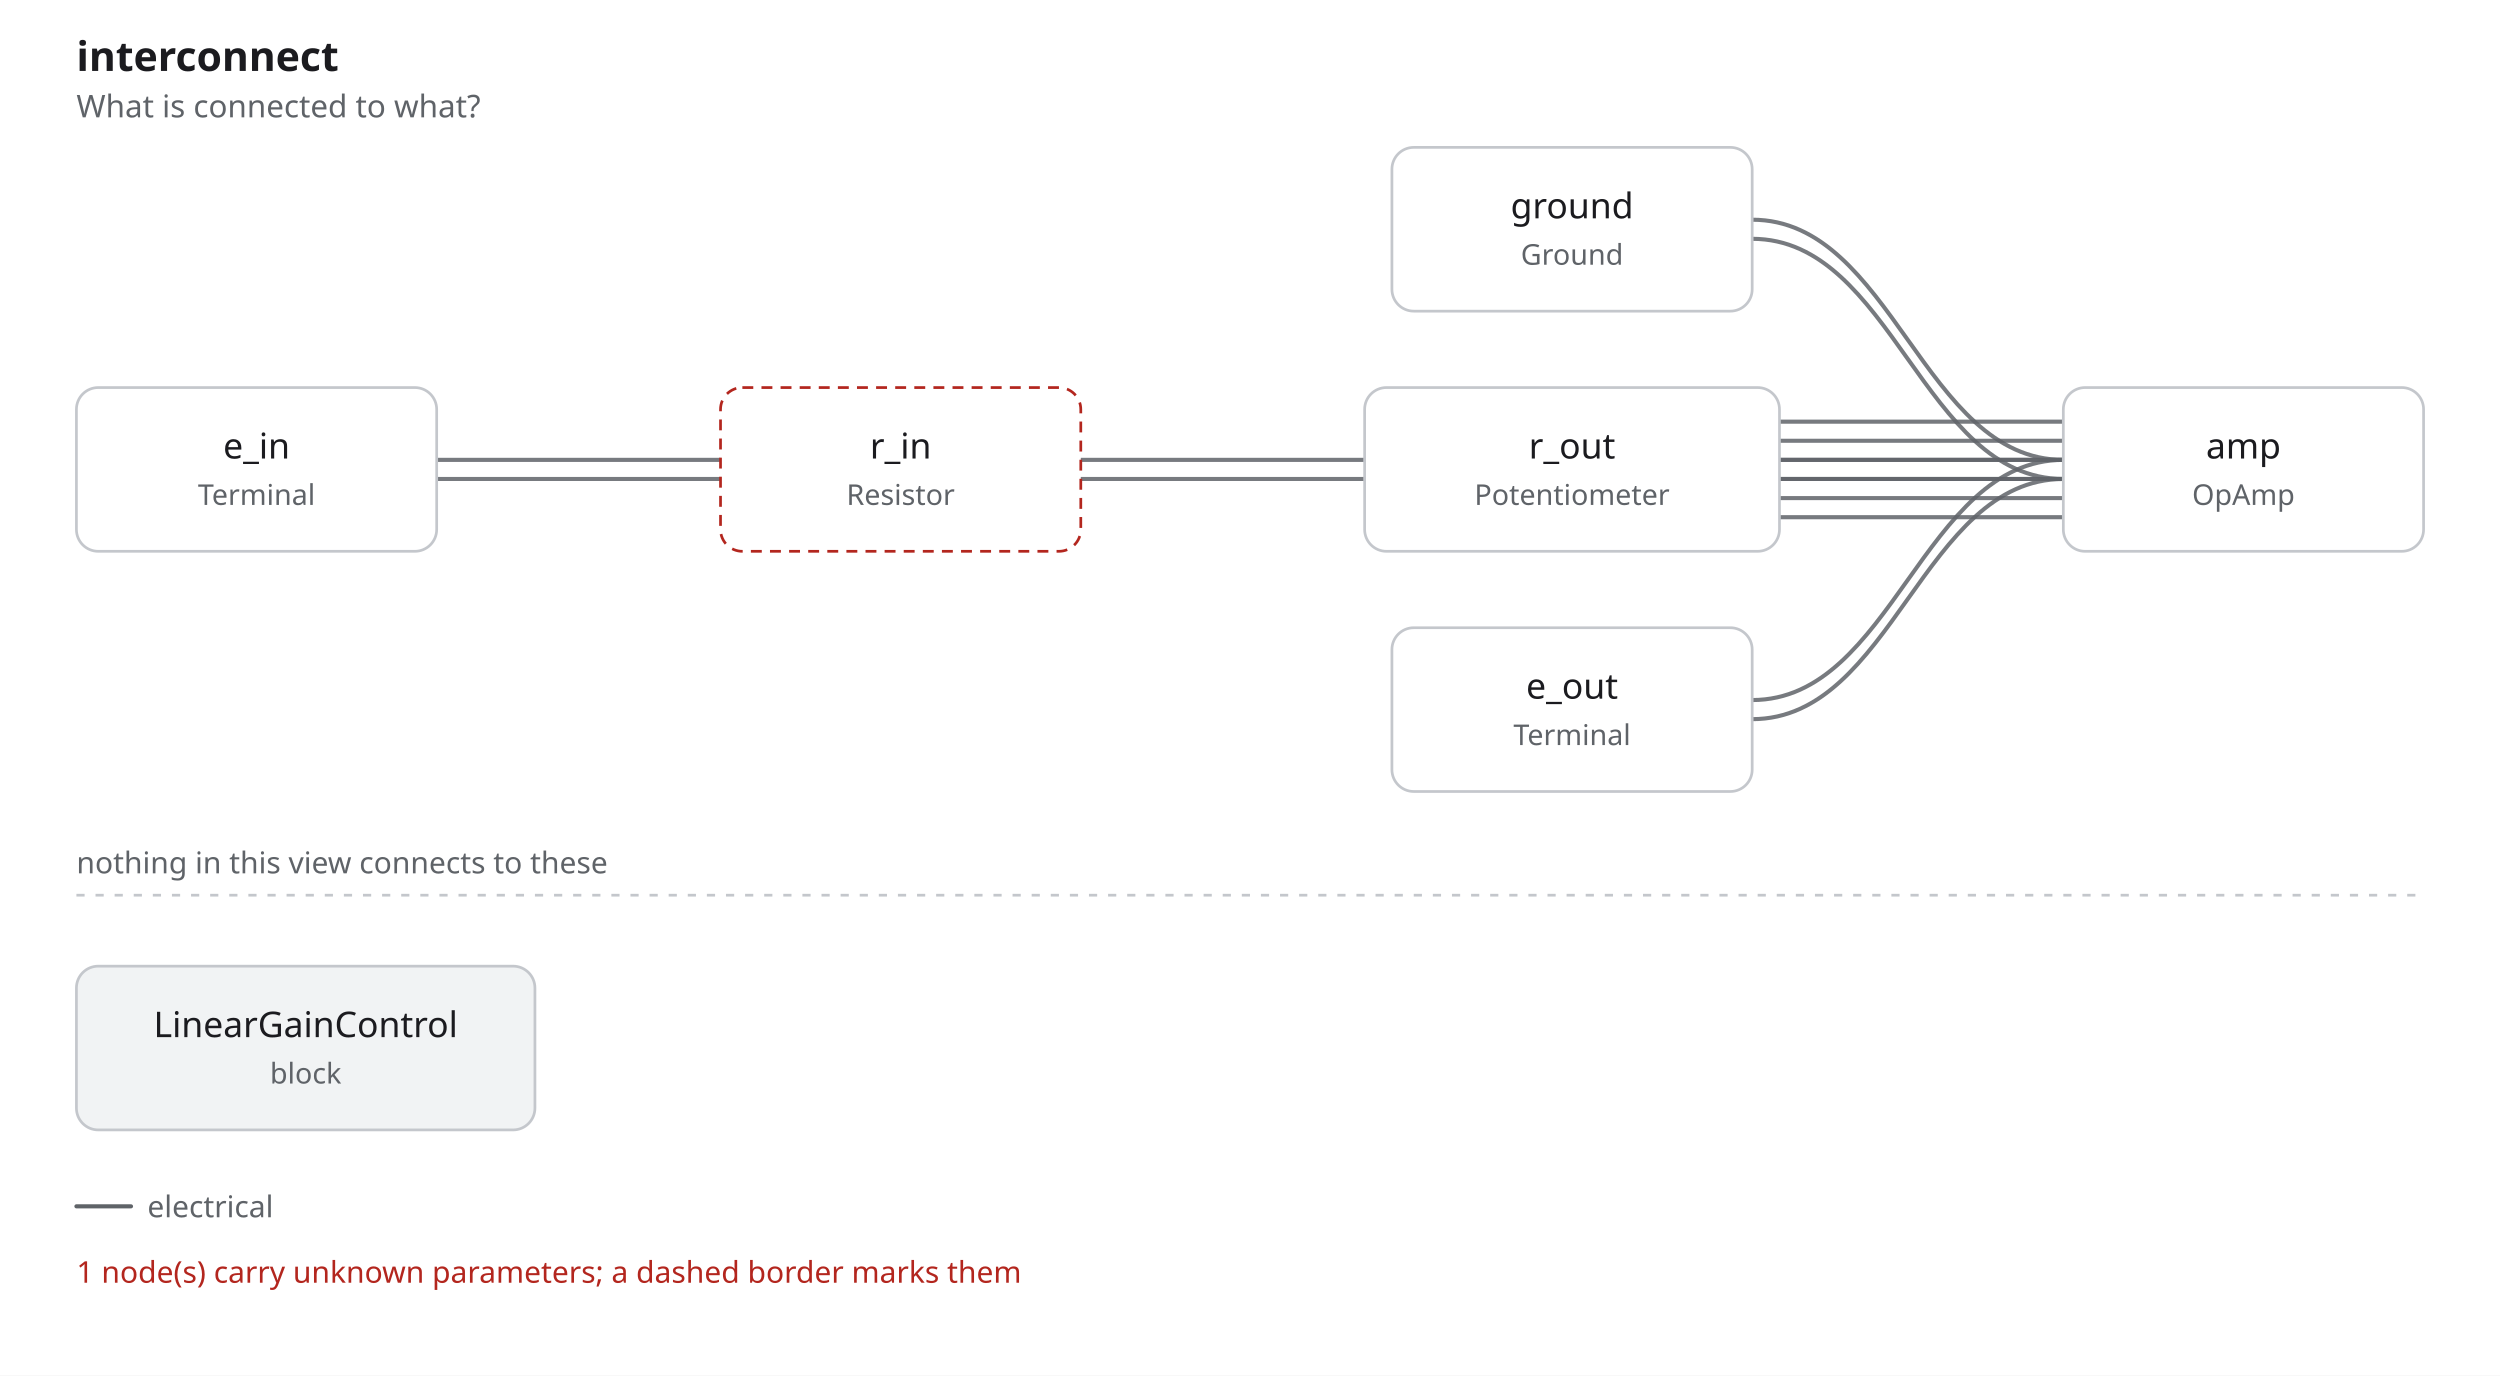
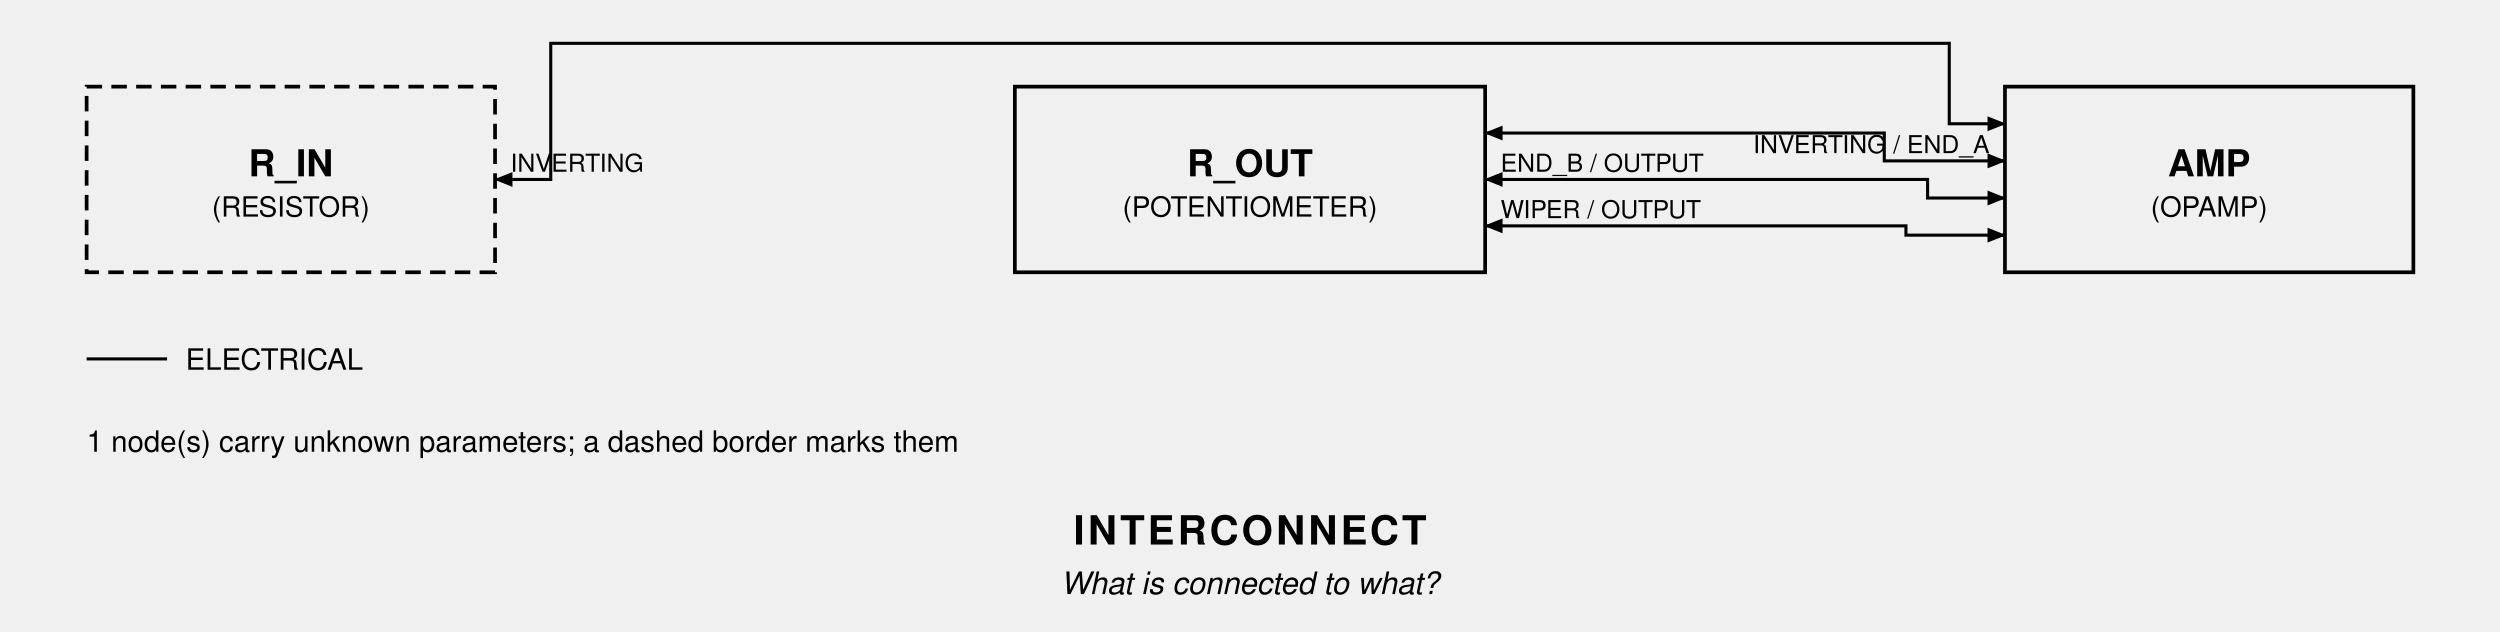
- <svg xmlns="http://www.w3.org/2000/svg" width="916" height="504" viewBox="0 0 916 504" font-family="system-ui, sans-serif">
-   <rect width="916" height="504" fill="#ffffff" />
-   <text x="28" y="26" font-size="15" font-weight="600" fill="#1b1b1f">interconnect</text>
-   <text x="28" y="43" font-size="11.5" fill="#5f6368">What is connected to what?</text>
-   <line x1="28" y1="328" x2="888" y2="328" stroke="#c4c7cc" stroke-width="1" stroke-dasharray="3 4" />
-   <text x="28" y="320" font-size="11" fill="#5f6368">nothing in this view connects to these</text>
-   <path d="M160.0,168.5 C206.8,168.5 217.2,168.5 264.0,168.5" fill="none" stroke="#5f6368" stroke-width="1.5" stroke-linecap="round" opacity="0.85" />
-   <path d="M160.0,175.5 C206.8,175.5 217.2,175.5 264.0,175.5" fill="none" stroke="#5f6368" stroke-width="1.5" stroke-linecap="round" opacity="0.85" />
-   <path d="M396.0,168.5 C558.0,168.5 594.0,168.5 756.0,168.5" fill="none" stroke="#5f6368" stroke-width="1.5" stroke-linecap="round" opacity="0.85" />
-   <path d="M396.0,175.5 C558.0,175.5 594.0,175.5 756.0,175.5" fill="none" stroke="#5f6368" stroke-width="1.5" stroke-linecap="round" opacity="0.85" />
-   <path d="M652.0,154.5 C698.8,154.5 709.2,154.5 756.0,154.5" fill="none" stroke="#5f6368" stroke-width="1.5" stroke-linecap="round" opacity="0.85" />
-   <path d="M652.0,161.5 C698.8,161.5 709.2,161.5 756.0,161.5" fill="none" stroke="#5f6368" stroke-width="1.5" stroke-linecap="round" opacity="0.85" />
-   <path d="M652.0,168.5 C698.8,168.5 709.2,168.5 756.0,168.5" fill="none" stroke="#5f6368" stroke-width="1.5" stroke-linecap="round" opacity="0.85" />
-   <path d="M652.0,175.5 C698.8,175.5 709.2,175.5 756.0,175.5" fill="none" stroke="#5f6368" stroke-width="1.5" stroke-linecap="round" opacity="0.85" />
-   <path d="M756.0,168.5 C704.7,168.5 693.3,80.5 642.0,80.5" fill="none" stroke="#5f6368" stroke-width="1.5" stroke-linecap="round" opacity="0.85" />
-   <path d="M756.0,175.5 C704.7,175.5 693.3,87.5 642.0,87.5" fill="none" stroke="#5f6368" stroke-width="1.5" stroke-linecap="round" opacity="0.85" />
-   <path d="M756.0,168.5 C704.7,168.5 693.3,256.5 642.0,256.5" fill="none" stroke="#5f6368" stroke-width="1.5" stroke-linecap="round" opacity="0.85" />
-   <path d="M756.0,175.5 C704.7,175.5 693.3,263.5 642.0,263.5" fill="none" stroke="#5f6368" stroke-width="1.5" stroke-linecap="round" opacity="0.85" />
-   <path d="M756.0,182.5 C709.2,182.5 698.8,182.5 652.0,182.5" fill="none" stroke="#5f6368" stroke-width="1.5" stroke-linecap="round" opacity="0.85" />
-   <path d="M756.0,189.5 C709.2,189.5 698.8,189.5 652.0,189.5" fill="none" stroke="#5f6368" stroke-width="1.5" stroke-linecap="round" opacity="0.85" />
+ <svg xmlns="http://www.w3.org/2000/svg" width="808" height="204" viewBox="0 0 808 204" font-family="Helvetica, Arial, sans-serif">
+   <defs>
+     <marker id="arrow" viewBox="0 0 8 8" refX="7.5" refY="4" markerWidth="6" markerHeight="6" orient="auto-start-reverse">
+       <path d="M0,0.8 L8,4 L0,7.2 Z" fill="#000000" />
+     </marker>
+   </defs>
+   <polyline points="160.0,58.0 178.0,58.0 178.0,14.0 630.0,14.0 630.0,40.0 648.0,40.0" fill="none" stroke="#000000" stroke-width="1" marker-start="url(#arrow)" marker-end="url(#arrow)" />
+   <polyline points="480.0,58.0 623.0,58.0 623.0,64.0 648.0,64.0" fill="none" stroke="#000000" stroke-width="1" marker-start="url(#arrow)" marker-end="url(#arrow)" />
+   <polyline points="480.0,73.0 616.0,73.0 616.0,76.0 648.0,76.0" fill="none" stroke="#000000" stroke-width="1" marker-start="url(#arrow)" marker-end="url(#arrow)" />
+   <polyline points="648.0,52.0 609.0,52.0 609.0,43.0 480.0,43.0" fill="none" stroke="#000000" stroke-width="1" marker-start="url(#arrow)" marker-end="url(#arrow)" />
  <g>
-     <rect x="28" y="354" width="168" height="60" rx="8" fill="#f1f3f4" stroke="#c4c7cc" stroke-width="1" />
-     <text x="112" y="380" text-anchor="middle" font-size="13" font-weight="500" fill="#1b1b1f">LinearGainControl</text>
-     <text x="112" y="397" text-anchor="middle" font-size="10.5" fill="#5f6368">block</text>
+     <rect x="28" y="28" width="132" height="60" fill="none" stroke="#000000" stroke-width="1.2" stroke-dasharray="5 3" />
+     <text x="94" y="57.0" text-anchor="middle" font-size="12" font-weight="bold" fill="#000000">R_IN</text>
+     <text x="94" y="70.0" text-anchor="middle" font-size="9" fill="#000000">(RESISTOR)</text>
  </g>
  <g>
-     <rect x="28" y="142" width="132" height="60" rx="8" fill="#ffffff" stroke="#c4c7cc" stroke-width="1" />
-     <text x="94" y="168" text-anchor="middle" font-size="13" font-weight="500" fill="#1b1b1f">e_in</text>
-     <text x="94" y="185" text-anchor="middle" font-size="10.5" fill="#5f6368">Terminal</text>
+     <rect x="328" y="28" width="152" height="60" fill="none" stroke="#000000" stroke-width="1.2" />
+     <text x="404" y="57.0" text-anchor="middle" font-size="12" font-weight="bold" fill="#000000">R_OUT</text>
+     <text x="404" y="70.0" text-anchor="middle" font-size="9" fill="#000000">(POTENTIOMETER)</text>
  </g>
  <g>
-     <rect x="510" y="54" width="132" height="60" rx="8" fill="#ffffff" stroke="#c4c7cc" stroke-width="1" />
-     <text x="576" y="80" text-anchor="middle" font-size="13" font-weight="500" fill="#1b1b1f">ground</text>
-     <text x="576" y="97" text-anchor="middle" font-size="10.5" fill="#5f6368">Ground</text>
+     <rect x="648" y="28" width="132" height="60" fill="none" stroke="#000000" stroke-width="1.2" />
+     <text x="714" y="57.0" text-anchor="middle" font-size="12" font-weight="bold" fill="#000000">AMP</text>
+     <text x="714" y="70.0" text-anchor="middle" font-size="9" fill="#000000">(OPAMP)</text>
  </g>
-   <g>
-     <rect x="510" y="230" width="132" height="60" rx="8" fill="#ffffff" stroke="#c4c7cc" stroke-width="1" />
-     <text x="576" y="256" text-anchor="middle" font-size="13" font-weight="500" fill="#1b1b1f">e_out</text>
-     <text x="576" y="273" text-anchor="middle" font-size="10.5" fill="#5f6368">Terminal</text>
-   </g>
-   <g>
-     <rect x="264" y="142" width="132" height="60" rx="8" fill="#ffffff" stroke="#b3261e" stroke-dasharray="4 3" stroke-width="1" />
-     <text x="330" y="168" text-anchor="middle" font-size="13" font-weight="500" fill="#1b1b1f">r_in</text>
-     <text x="330" y="185" text-anchor="middle" font-size="10.5" fill="#5f6368">Resistor</text>
-   </g>
-   <g>
-     <rect x="500" y="142" width="152" height="60" rx="8" fill="#ffffff" stroke="#c4c7cc" stroke-width="1" />
-     <text x="576" y="168" text-anchor="middle" font-size="13" font-weight="500" fill="#1b1b1f">r_out</text>
-     <text x="576" y="185" text-anchor="middle" font-size="10.5" fill="#5f6368">Potentiometer</text>
-   </g>
-   <g>
-     <rect x="756" y="142" width="132" height="60" rx="8" fill="#ffffff" stroke="#c4c7cc" stroke-width="1" />
-     <text x="822" y="168" text-anchor="middle" font-size="13" font-weight="500" fill="#1b1b1f">amp</text>
-     <text x="822" y="185" text-anchor="middle" font-size="10.5" fill="#5f6368">OpAmp</text>
-   </g>
-   <line x1="28" y1="442" x2="48" y2="442" stroke="#5f6368" stroke-width="1.5" stroke-linecap="round" />
-   <text x="54" y="446" font-size="11" fill="#5f6368">electrical</text>
-   <text x="28" y="470" font-size="11" fill="#b3261e">1 node(s) carry unknown parameters; a dashed border marks them</text>
+   <text x="165.0" y="55.5" text-anchor="start" font-size="8" fill="#000000">INVERTING</text>
+   <text x="485.0" y="55.5" text-anchor="start" font-size="8" fill="#000000">END_B / OUTPUT</text>
+   <text x="485.0" y="70.5" text-anchor="start" font-size="8" fill="#000000">WIPER / OUTPUT</text>
+   <text x="643.0" y="49.5" text-anchor="end" font-size="8" fill="#000000">INVERTING / END_A</text>
+   <line x1="28" y1="116" x2="54" y2="116" stroke="#000000" stroke-width="1" />
+   <text x="60" y="119.5" font-size="9.5" fill="#000000">ELECTRICAL</text>
+   <text x="28" y="146" font-size="9.5" fill="#000000">1 node(s) carry unknown parameters; a dashed border marks them</text>
+   <text x="404.0" y="176" text-anchor="middle" font-size="13" font-weight="bold" letter-spacing="0.08em" fill="#000000">INTERCONNECT</text>
+   <text x="404.0" y="192" text-anchor="middle" font-size="10" font-style="italic" fill="#000000">What is connected to what?</text>
</svg>
